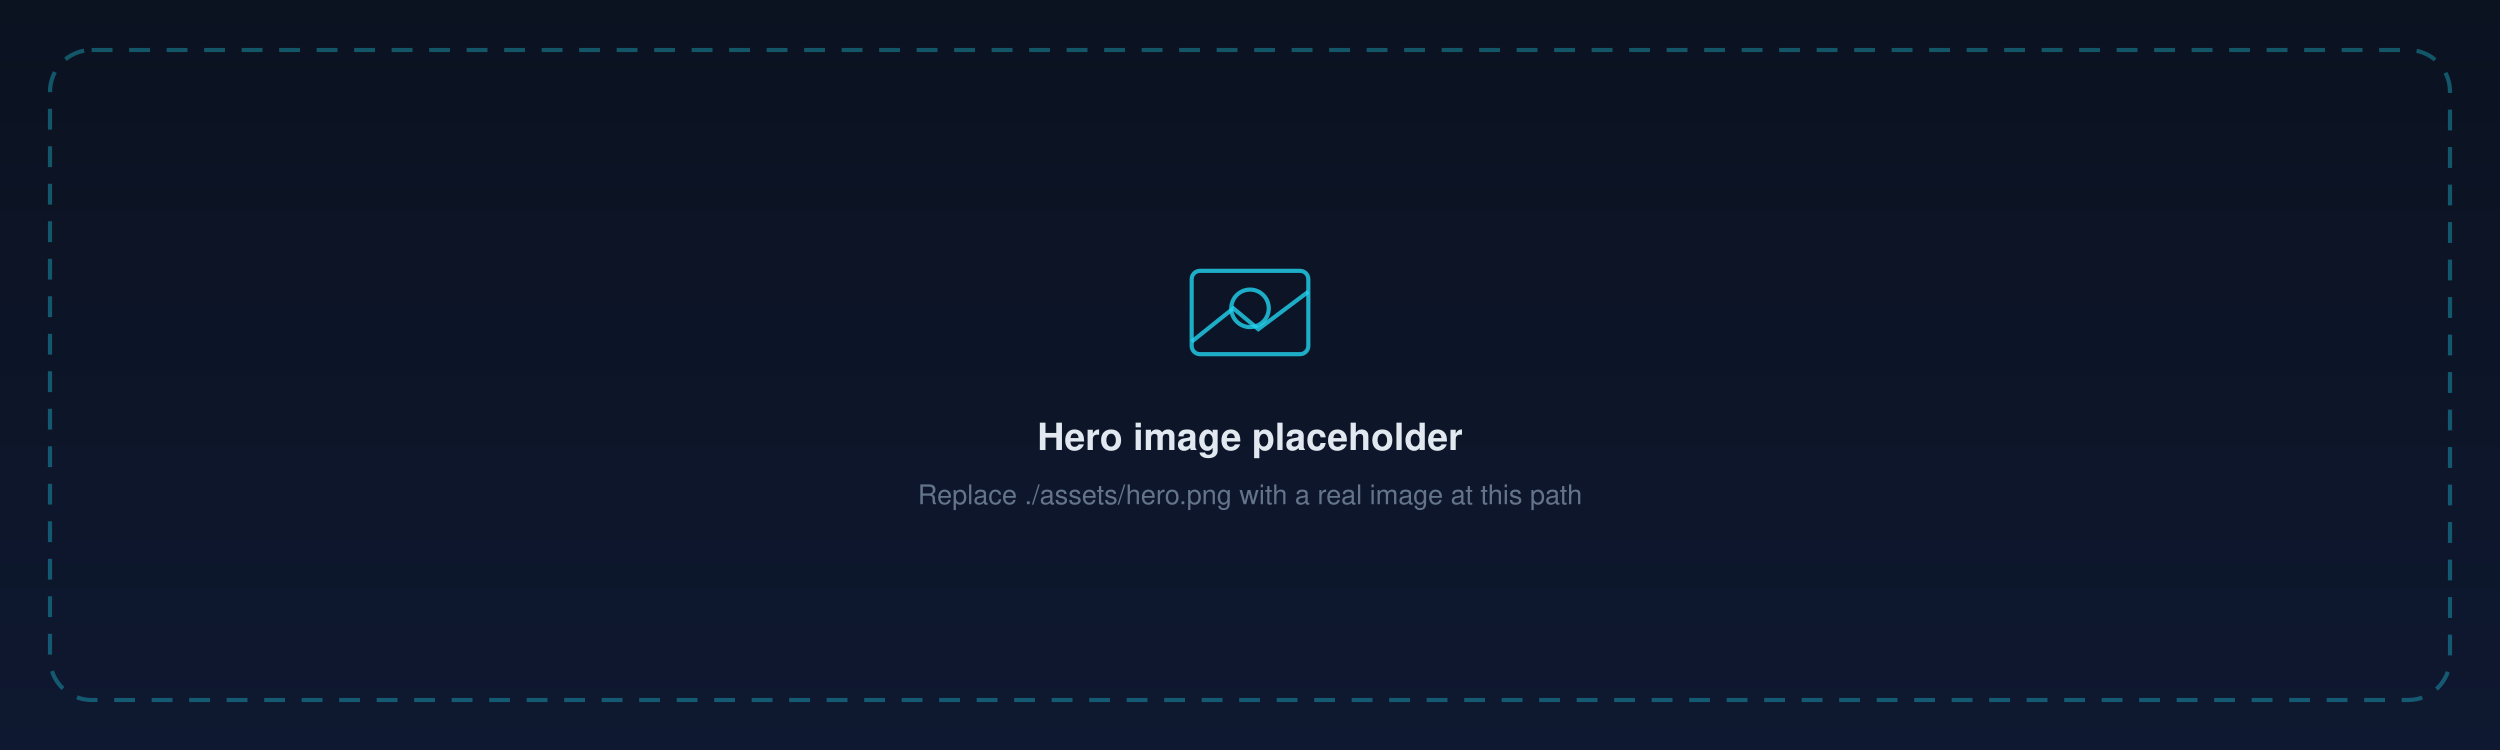
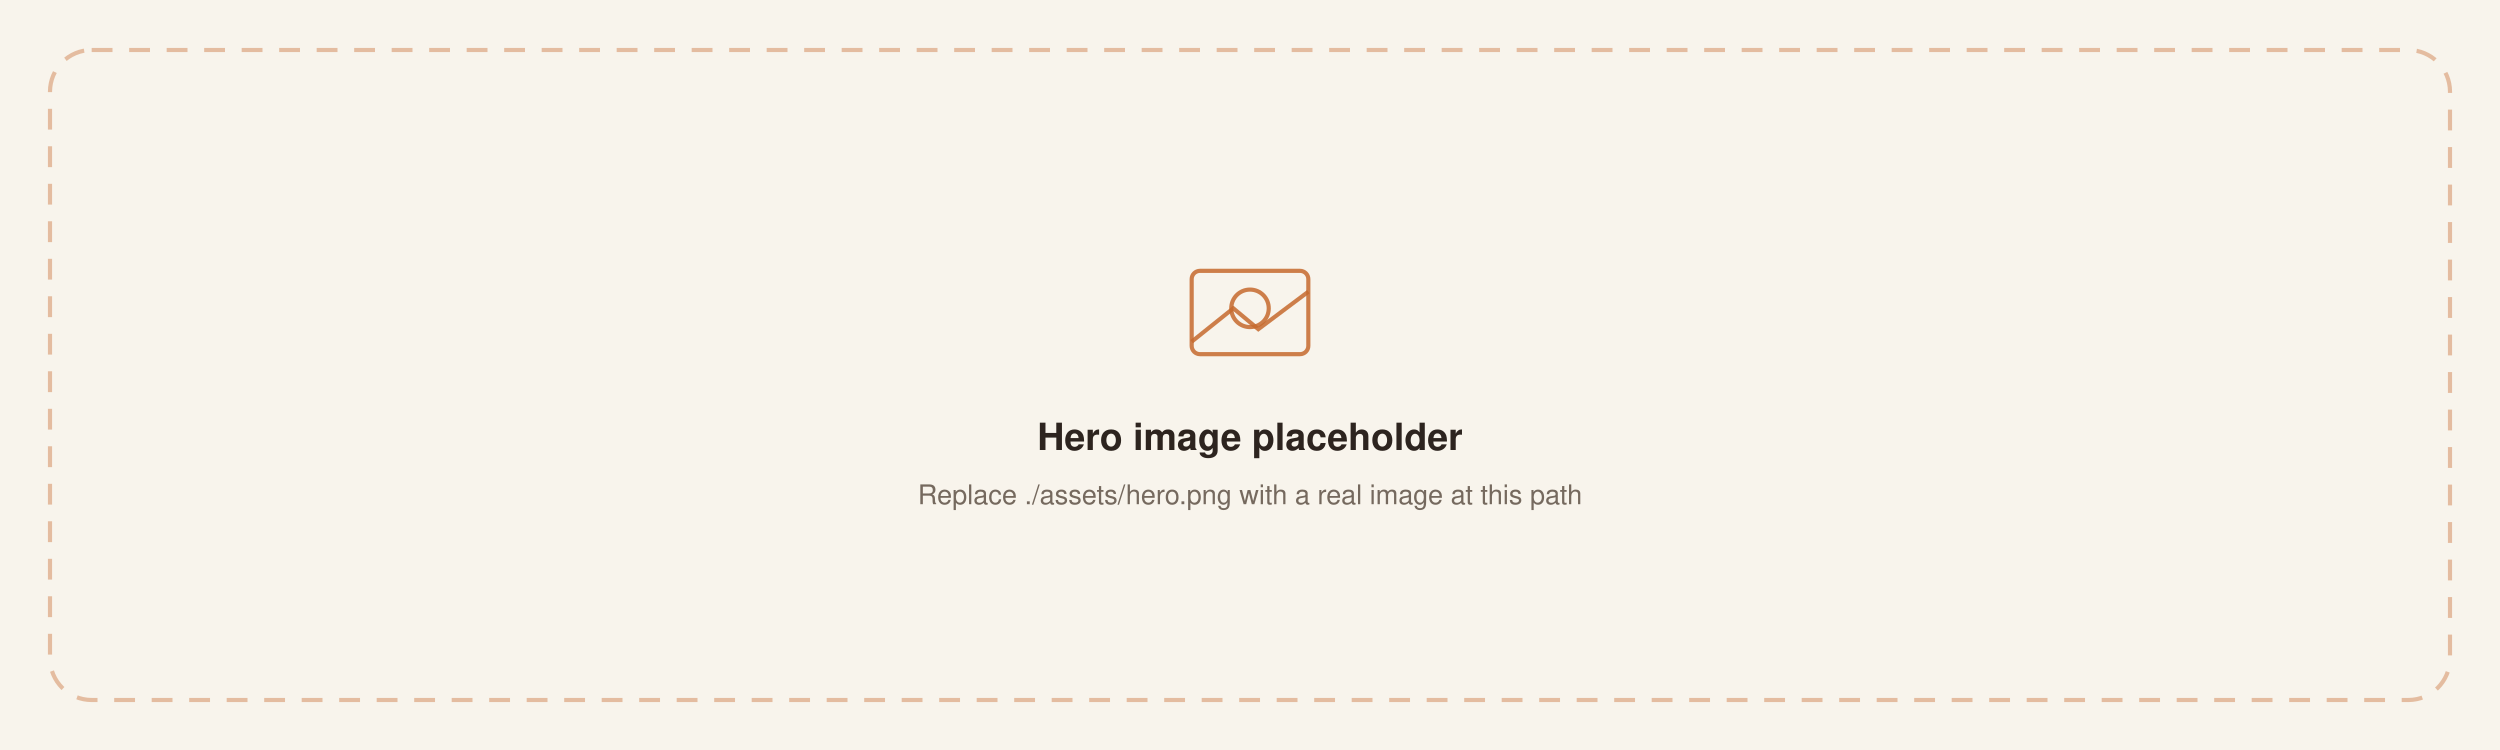
<svg xmlns="http://www.w3.org/2000/svg" width="1200" height="360" viewBox="0 0 1200 360">
-   <defs>
-     <linearGradient id="bg" x1="0" y1="0" x2="0" y2="1">
-       <stop offset="0%" stop-color="#0B1220" />
-       <stop offset="100%" stop-color="#0E1830" />
-     </linearGradient>
-   </defs>
-   <rect width="1200" height="360" fill="url(#bg)" />
-   <rect x="24" y="24" width="1152" height="312" rx="20" fill="none" stroke="#22D3EE" stroke-opacity="0.35" stroke-width="2" stroke-dasharray="10 8" />
-   <g transform="translate(600,150)" fill="none" stroke="#22D3EE" stroke-opacity="0.8" stroke-width="2">
+   <rect width="1200" height="360" fill="#F8F4EC" />
+   <rect x="24" y="24" width="1152" height="312" rx="20" fill="none" stroke="#C66A2E" stroke-opacity="0.4" stroke-width="2" stroke-dasharray="10 8" />
+   <g transform="translate(600,150)" fill="none" stroke="#C66A2E" stroke-opacity="0.85" stroke-width="2">
    <rect x="-28" y="-20" width="56" height="40" rx="4" />
    <circle cx="0" cy="-2" r="9" />
    <path d="M-28 14 L-8 -2 L4 8 L28 -10" />
  </g>
-   <text x="600" y="216" text-anchor="middle" font-family="Helvetica, Arial, sans-serif" font-size="18" font-weight="600" fill="#E2E8F0">Hero image placeholder</text>
-   <text x="600" y="242" text-anchor="middle" font-family="Helvetica, Arial, sans-serif" font-size="13" fill="#64748B">Replace ./assets/hero.png with a real image at this path</text>
+   <text x="600" y="216" text-anchor="middle" font-family="Helvetica, Arial, sans-serif" font-size="18" font-weight="600" fill="#2D241F">Hero image placeholder</text>
+   <text x="600" y="242" text-anchor="middle" font-family="Helvetica, Arial, sans-serif" font-size="13" fill="#75695E">Replace ./assets/hero.png with a real image at this path</text>
</svg>
